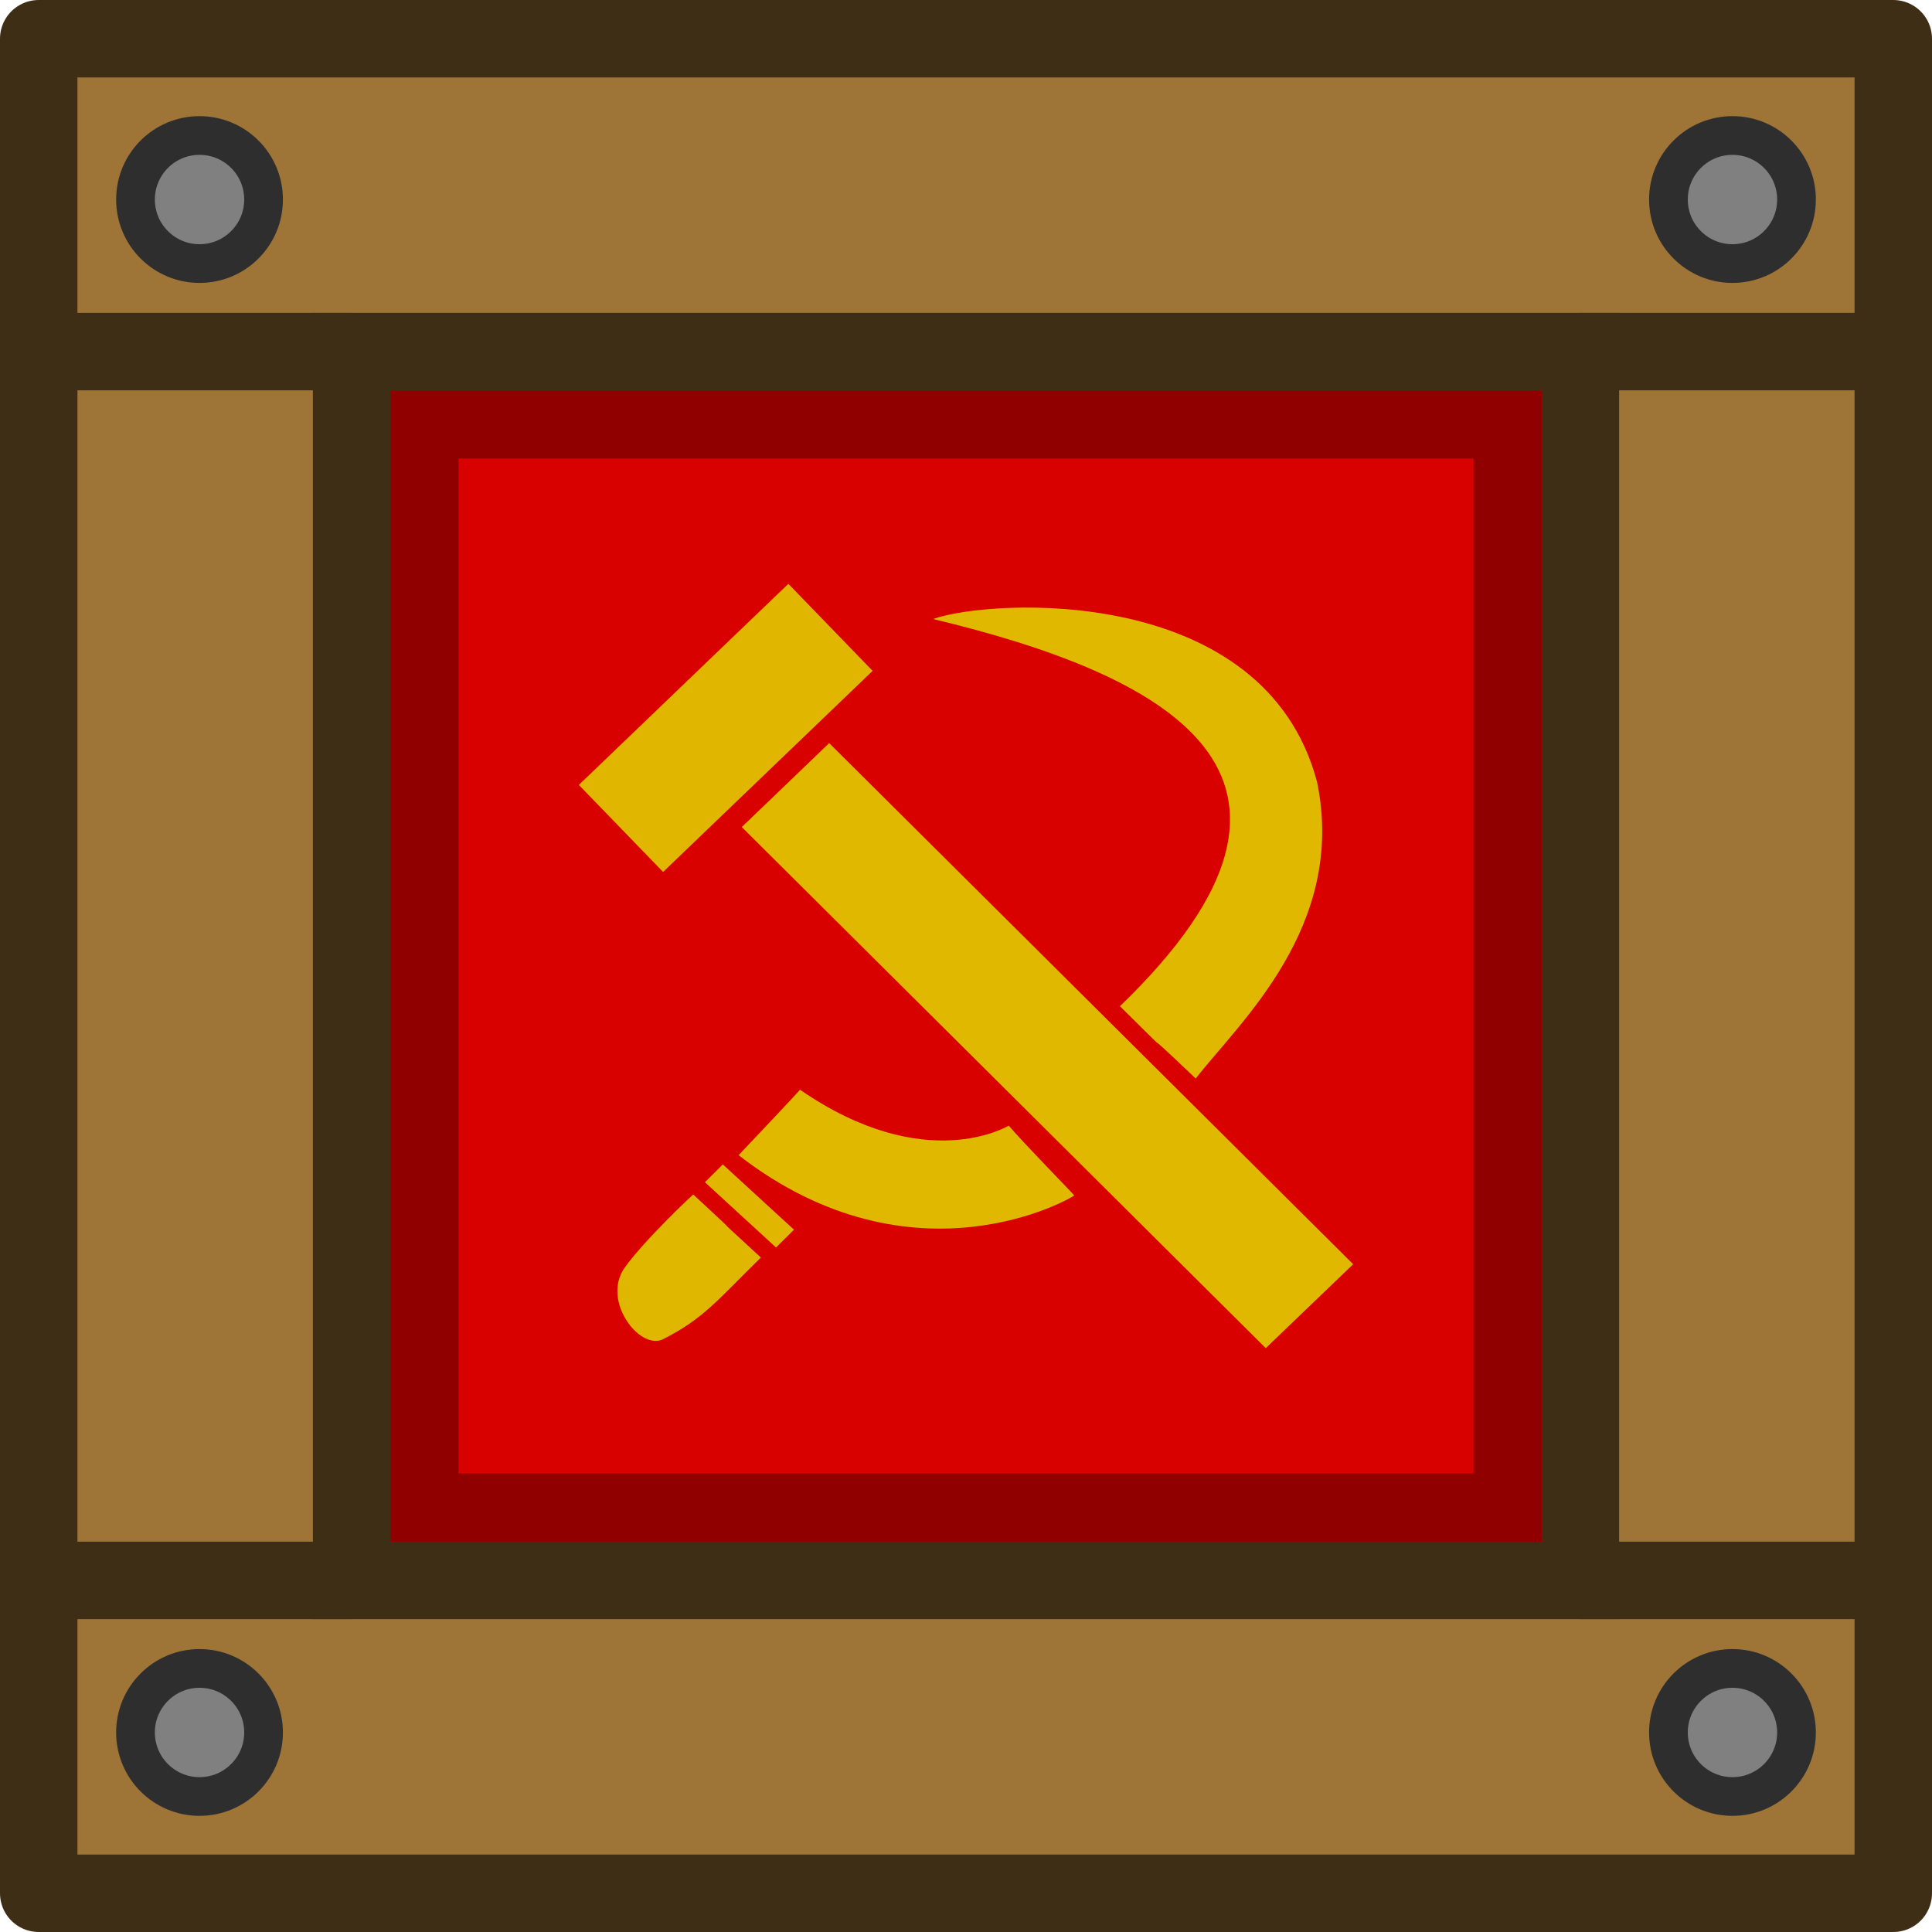
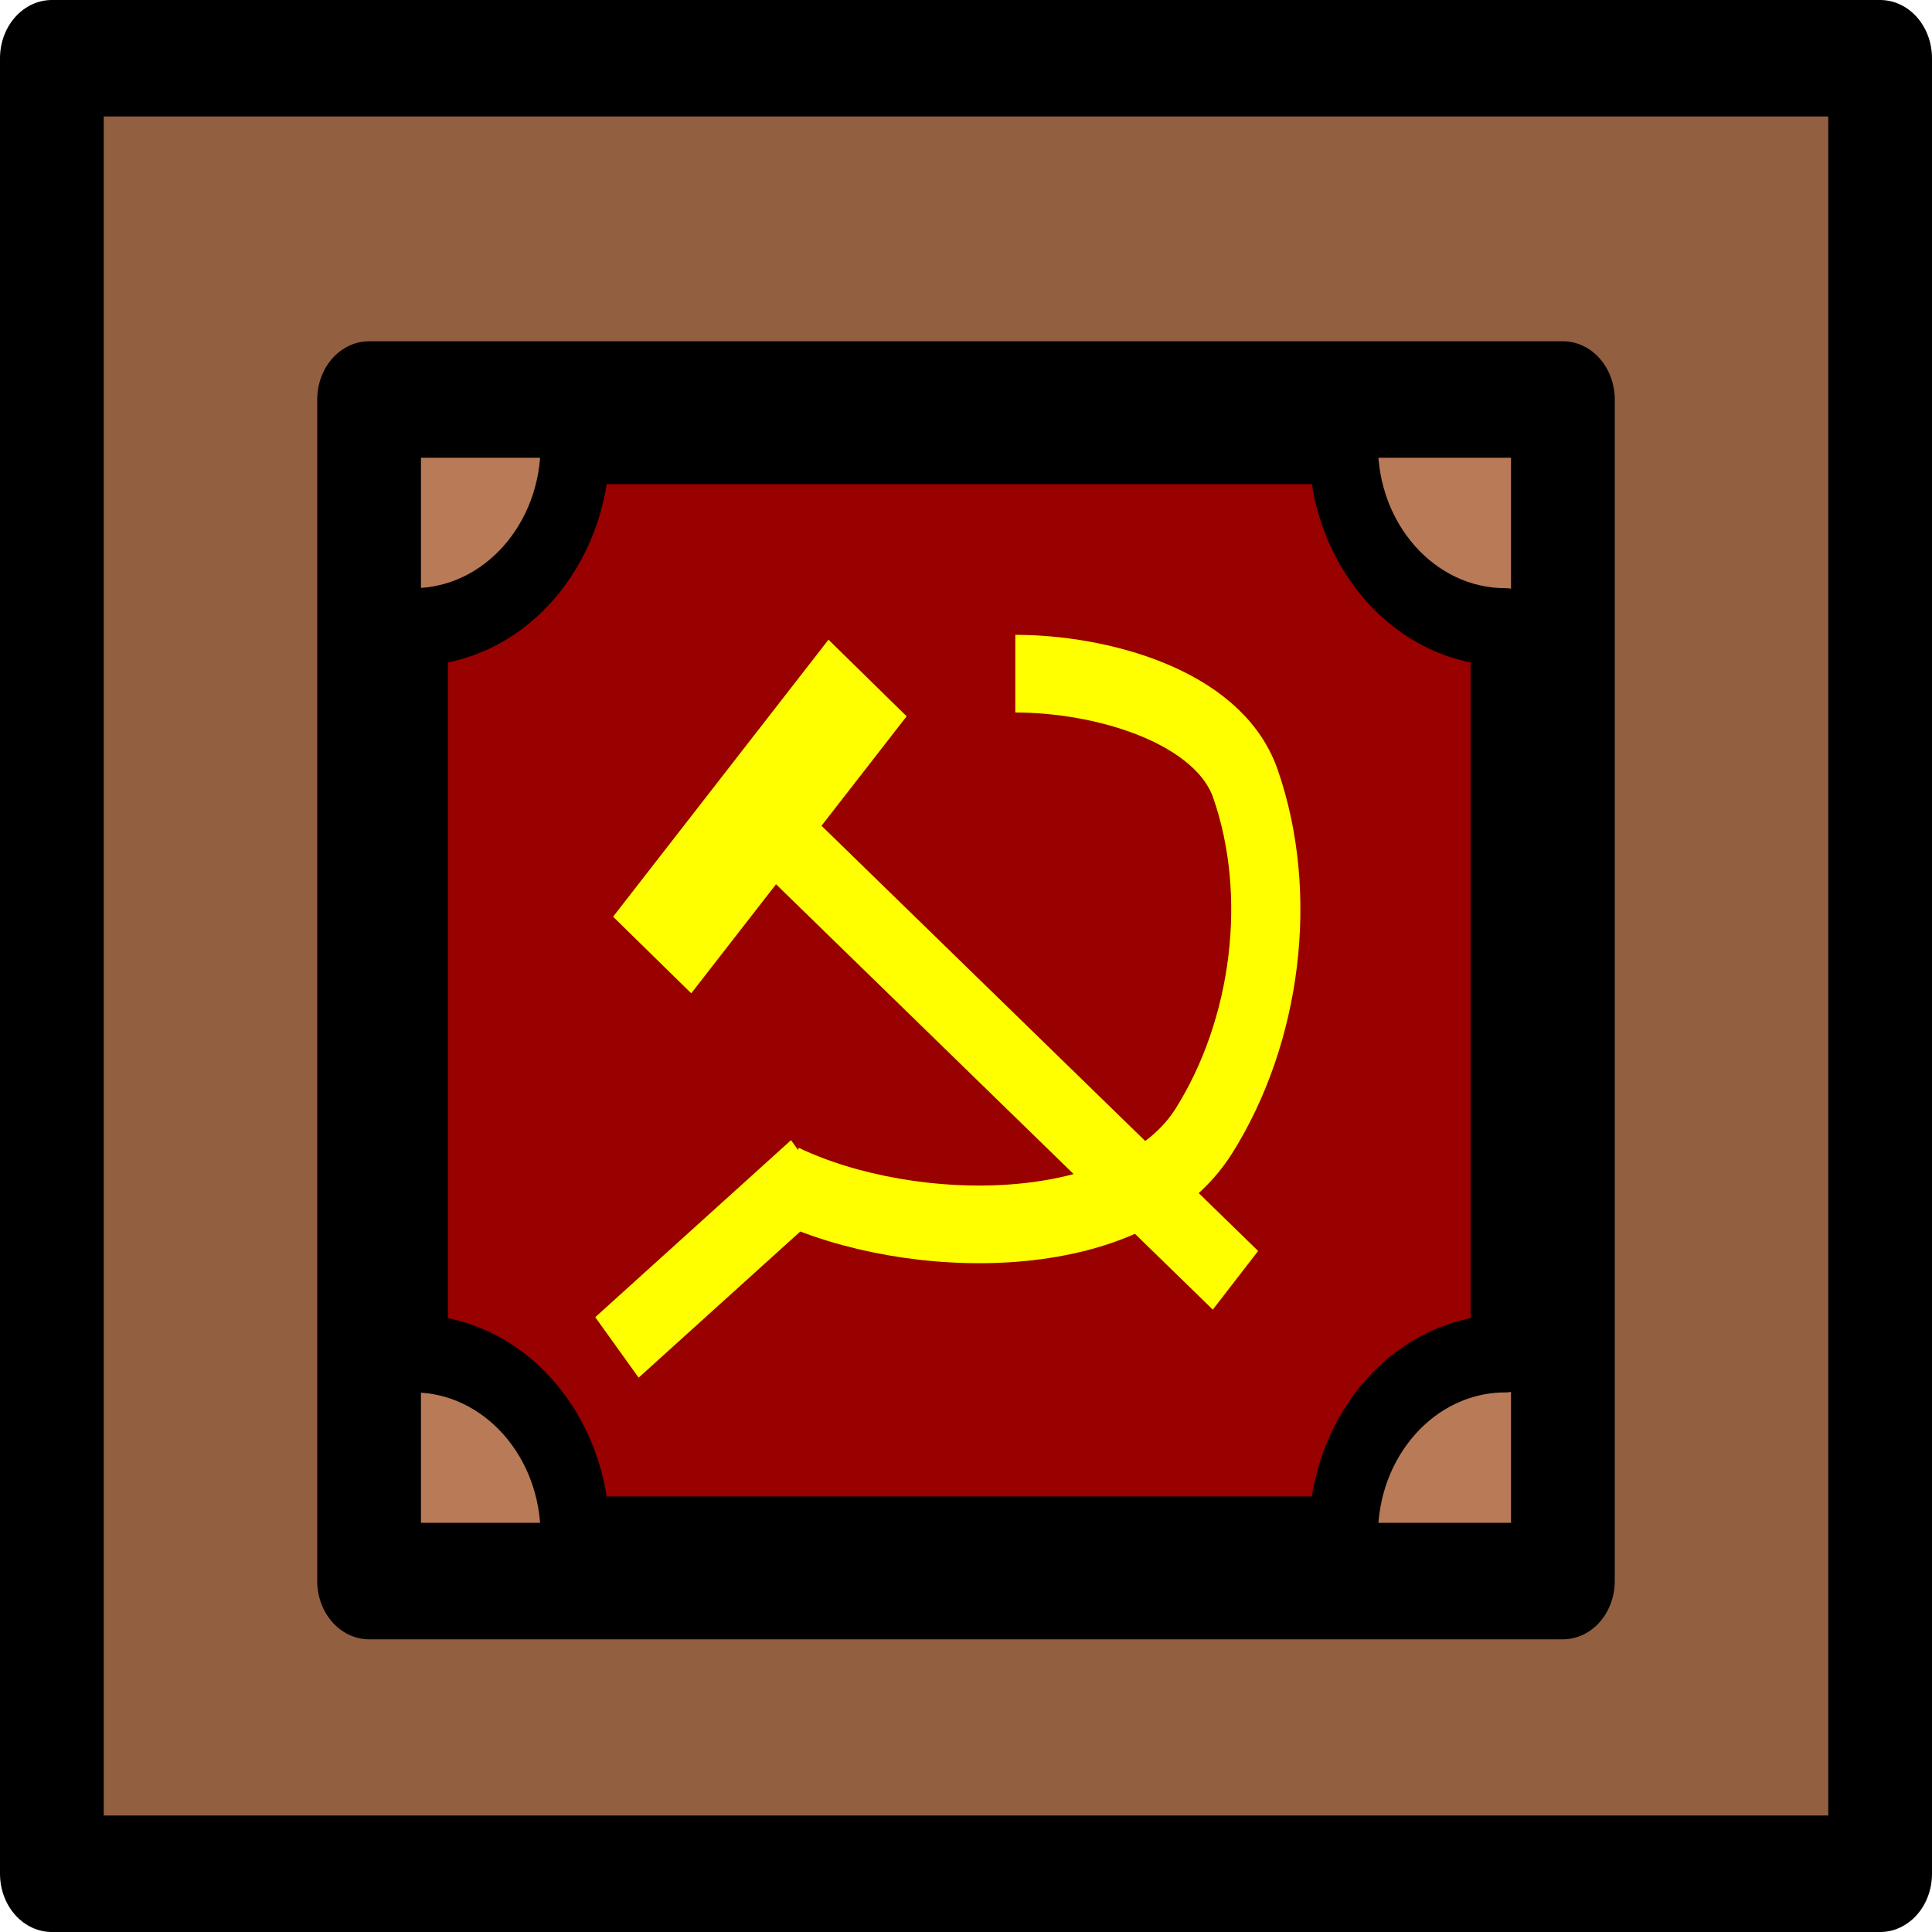
- <svg xmlns="http://www.w3.org/2000/svg" width="24.952mm" height="24.952mm" viewBox="0 0 24.952 24.952" version="1.1" id="svg5">
-   <defs id="defs2">
-     <clipPath clipPathUnits="userSpaceOnUse" id="clipPath4110">
-       <rect style="display:block;fill:none;fill-opacity:1;stroke:#3a2d13;stroke-width:1.03;stroke-linecap:butt;stroke-linejoin:miter;stroke-miterlimit:4;stroke-dasharray:none;stroke-opacity:1" id="rect4112" width="15.87" height="15.87" x="4.515" y="4.515" />
-     </clipPath>
-     <filter style="color-interpolation-filters:sRGB;" id="filter2260" x="-0.058" y="-0.425" width="1.133" height="1.975">
-       <feFlood flood-opacity="0.498" flood-color="rgb(0,0,0)" result="flood" id="feFlood2250" />
-       <feComposite in="flood" in2="SourceGraphic" operator="in" result="composite1" id="feComposite2252" />
-       <feGaussianBlur in="composite1" stdDeviation="0.5" result="blur" id="feGaussianBlur2254" />
-       <feOffset dx="0.5" dy="0.5" result="offset" id="feOffset2256" />
-       <feComposite in="SourceGraphic" in2="offset" operator="over" result="composite2" id="feComposite2258" />
-     </filter>
-   </defs>
-   <g id="layer1">
-     <circle style="fill:#6e460b;fill-opacity:0;stroke:#31220c;stroke-width:0;stroke-dasharray:none;stroke-opacity:1;paint-order:fill markers stroke" id="path22979" cx="23.758" cy="114.932" r="4.469" />
-     <rect style="fill:#d90000;fill-opacity:1;stroke:none;stroke-width:0.798;stroke-linecap:butt;stroke-linejoin:miter;stroke-miterlimit:4;stroke-dasharray:none;stroke-opacity:1" id="rect4220" width="16.9" height="16.9" x="4" y="4" />
-     <path id="rect938" style="fill:#9e7437;stroke-width:0;stroke-linecap:round" d="M 0.5,0.5 V 24.452 H 24.452 V 0.5 Z M 4.541,4.541 H 20.411 V 20.411 H 4.541 Z" />
-     <rect style="fill:none;fill-opacity:1;stroke:none;stroke-width:1;stroke-linecap:butt;stroke-linejoin:bevel;stroke-miterlimit:4;stroke-dasharray:none;stroke-opacity:1" id="rect2620" width="16.9" height="16.9" x="4" y="4" />
-     <circle style="fill:#808080;fill-opacity:1;stroke:#2e2e2e;stroke-width:0.5;stroke-linecap:round;stroke-linejoin:round;stroke-opacity:1" id="path851" cx="2.577" cy="2.577" r="0.827" />
-     <circle style="fill:#808080;fill-opacity:1;stroke:#2e2e2e;stroke-width:0.5;stroke-linecap:round;stroke-linejoin:round;stroke-opacity:1" id="path851-3" cx="22.375" cy="2.577" r="0.827" />
-     <circle style="fill:#808080;fill-opacity:1;stroke:#2e2e2e;stroke-width:0.5;stroke-linecap:round;stroke-linejoin:round;stroke-opacity:1" id="path851-6" cx="2.577" cy="22.375" r="0.827" />
-     <circle style="fill:#808080;fill-opacity:1;stroke:#2e2e2e;stroke-width:0.5;stroke-linecap:round;stroke-linejoin:round;stroke-opacity:1" id="path851-7" cx="22.375" cy="22.375" r="0.827" />
-     <rect style="fill:none;fill-opacity:1;stroke:#3f2e16;stroke-width:1;stroke-linecap:butt;stroke-linejoin:miter;stroke-miterlimit:4;stroke-dasharray:none;stroke-opacity:1" id="rect3681-5" width="15.87" height="15.87" x="4.541" y="4.541" />
-     <rect style="fill:none;fill-opacity:1;stroke:#910000;stroke-width:0.881;stroke-linecap:butt;stroke-linejoin:miter;stroke-miterlimit:4;stroke-dasharray:none;stroke-opacity:1" id="rect3681-5-3" width="13.989" height="13.989" x="5.482" y="5.482" />
-     <rect style="fill:none;fill-opacity:1;stroke:#3f2e16;stroke-width:1;stroke-linecap:round;stroke-linejoin:round;stroke-miterlimit:4;stroke-dasharray:none;stroke-opacity:1" id="rect2330" width="23.952" height="23.952" x="0.5" y="0.5" />
-     <path style="fill:none;stroke:#3f2e16;stroke-width:1;stroke-linecap:butt;stroke-linejoin:miter;stroke-miterlimit:4;stroke-dasharray:none;stroke-opacity:1" d="m 20.411,4.541 h 4" id="path5886" />
-     <path style="fill:none;stroke:#3f2e16;stroke-width:1;stroke-linecap:butt;stroke-linejoin:miter;stroke-miterlimit:4;stroke-dasharray:none;stroke-opacity:1" d="m 20.411,20.411 h 4" id="path5886-3" />
-     <path style="fill:none;stroke:#3f2e16;stroke-width:1;stroke-linecap:butt;stroke-linejoin:miter;stroke-miterlimit:4;stroke-dasharray:none;stroke-opacity:1" d="M 0.541,20.411 H 4.541" id="path5886-6" />
-     <path style="fill:none;stroke:#3f2e16;stroke-width:1;stroke-linecap:butt;stroke-linejoin:miter;stroke-miterlimit:4;stroke-dasharray:none;stroke-opacity:1" d="M 0.541,4.541 H 4.541" id="path5886-7" />
-     <g id="g1005" transform="matrix(1.144001,0,0,1.137117,-54.67054,-111.0868)">
-       <rect style="fill:#e1b800;fill-opacity:1;stroke:#d60000;stroke-width:0;stroke-dasharray:none;stroke-opacity:1;paint-order:fill markers stroke" id="rect20856" width="1.372" height="8.368" x="-35.982" y="116.061" rx="0" ry="0" transform="matrix(0.7193269,-0.6946718,0.7069194,0.7072941,0,0)" />
-       <rect style="fill:#e1b600;fill-opacity:1;stroke:#d60000;stroke-width:0;stroke-dasharray:none;stroke-opacity:1;paint-order:fill markers stroke" id="rect20856-1" width="1.372" height="3.288" x="114.423" y="31.495" rx="0" ry="0" transform="matrix(0.6934312,0.7205229,-0.7193412,0.6946569,0,0)" />
-       <rect style="fill:#e1b600;fill-opacity:1;stroke:#d60000;stroke-width:0;stroke-dasharray:none;stroke-opacity:1;paint-order:fill markers stroke" id="rect20856-1-6" width="0.286" height="1.093" x="43.599" y="-119.13" rx="0" ry="0" transform="matrix(-0.7062986,0.7079141,-0.7348791,-0.6781981,0,0)" />
-       <path style="fill:#e1b800;fill-opacity:1;stroke:#d60000;stroke-width:0;stroke-dasharray:none;stroke-opacity:1;paint-order:fill markers stroke" d="m 61.288,109.941 c 0.491,-0.636 1.705,-1.727 1.37,-3.367 -0.595,-2.26 -3.682,-2.084 -4.335,-1.852 2.58,0.624 4.843,1.746 2.109,4.398 0.829,0.824 0.009,0.011 0.856,0.821 z" id="path24564" />
-       <path style="fill:#e1b800;fill-opacity:1;stroke:#d60000;stroke-width:0;stroke-dasharray:none;stroke-opacity:1;paint-order:fill markers stroke" d="m 56.82,110.068 c 1.42,0.988 2.357,0.408 2.357,0.408 0.14,0.171 0.739,0.786 0.739,0.793 9.98e-4,0.013 -1.803,1.09 -3.789,-0.457 0.701,-0.744 0.693,-0.744 0.693,-0.744 z" id="path26798" />
-       <path style="fill:#e0b700;fill-opacity:1;stroke:#910000;stroke-width:0;stroke-dasharray:none;stroke-opacity:1;paint-order:fill markers stroke" d="m 56.379,111.975 c -0.775,-0.717 0.001,-0.004 -0.763,-0.716 -0.003,-0.004 -0.553,0.518 -0.774,0.829 -0.263,0.371 0.158,0.93 0.422,0.819 0.47,-0.235 0.639,-0.465 1.114,-0.932 z" id="path36372" />
-     </g>
-     <g id="g2150" transform="translate(8.108221,2.697655)" />
+ <svg xmlns="http://www.w3.org/2000/svg" version="1.1" viewBox="0 0 450 450" fill="none" stroke="none" stroke-linecap="square" stroke-miterlimit="10" id="svg6834" width="450" height="450">
+   <defs id="defs6838" />
+   <clipPath id="p.0">
+     <path d="M 0,0 H 960 V 720 H 0 Z" clip-rule="nonzero" id="path6772" />
+   </clipPath>
+   <g clip-path="url(#p.0)" id="g6832" transform="matrix(1.006871,0,0,1.130519,-497.3576,-30.45872)">
+     <path fill="#935f41" d="M 505.963,38.942 H 928.892 V 412.99 H 505.963 Z" fill-rule="evenodd" id="path6791" />
+     <path stroke="#000000" stroke-width="24" stroke-linejoin="round" stroke-linecap="butt" d="M 505.963,38.942 H 928.892 V 412.99 H 505.963 Z" fill-rule="evenodd" id="path6793" />
+     <path fill="#b97a57" d="M 579.348,109.253 H 855.506 V 352.686 H 579.348 Z" fill-rule="evenodd" id="path6795" />
+     <path stroke="#000000" stroke-width="24" stroke-linejoin="round" stroke-linecap="butt" d="M 579.348,109.253 H 855.506 V 352.686 H 579.348 Z" fill-rule="evenodd" id="path6797" />
+     <path fill="#990000" d="m 589.585,156.116 v 0 c 20.671,0 37.429,-16.757 37.429,-37.429 h 177.71 v 0 c 0,20.671 16.757,37.429 37.429,37.429 v 149.71 c -20.671,0 -37.429,16.757 -37.429,37.429 H 627.014 c 0,-20.671 -16.757,-37.429 -37.429,-37.429 z" fill-rule="evenodd" id="path6812" />
+     <path stroke="#000000" stroke-width="16" stroke-linejoin="round" stroke-linecap="butt" d="m 589.585,156.116 v 0 c 20.671,0 37.429,-16.757 37.429,-37.429 h 177.71 v 0 c 0,20.671 16.757,37.429 37.429,37.429 v 149.71 c -20.671,0 -37.429,16.757 -37.429,37.429 H 627.014 c 0,-20.671 -16.757,-37.429 -37.429,-37.429 z" fill-rule="evenodd" id="path6814" />
+     <path fill="#000000" fill-opacity="0" d="m 636.68,304.549 45.291,-36.472" fill-rule="evenodd" id="path6816" />
+     <path stroke="#ffff00" stroke-width="16" stroke-linejoin="round" stroke-linecap="butt" d="m 636.68,304.549 45.291,-36.472" fill-rule="evenodd" id="path6818" />
+     <path fill="#000000" fill-opacity="0" d="m 675.622,270.793 c 29.126,12.392 80.1,12.892 96.854,-10.869 14.513,-20.582 18.501,-48.775 9.58,-71.546 -6.272,-16.01 -33.384,-22.643 -53.217,-22.643" fill-rule="evenodd" id="path6820" />
+     <path stroke="#ffff00" stroke-width="16" stroke-linejoin="round" stroke-linecap="butt" d="m 675.622,270.793 c 29.126,12.392 80.1,12.892 96.854,-10.869 14.513,-20.582 18.501,-48.775 9.58,-71.546 -6.272,-16.01 -33.384,-22.643 -53.217,-22.643" fill-rule="evenodd" id="path6822" />
+     <path fill="#000000" fill-opacity="0" d="m 677.433,201.963 102.331,88.756" fill-rule="evenodd" id="path6824" />
+     <path stroke="#ffff00" stroke-width="16" stroke-linejoin="round" stroke-linecap="butt" d="m 677.433,201.963 102.331,88.756" fill-rule="evenodd" id="path6826" />
+     <path fill="#000000" fill-opacity="0" d="m 644.829,223.698 49.827,-57.071" fill-rule="evenodd" id="path6828" />
+     <path stroke="#ffff00" stroke-width="24" stroke-linejoin="round" stroke-linecap="butt" d="m 644.829,223.698 49.827,-57.071" fill-rule="evenodd" id="path6830" />
  </g>
</svg>
